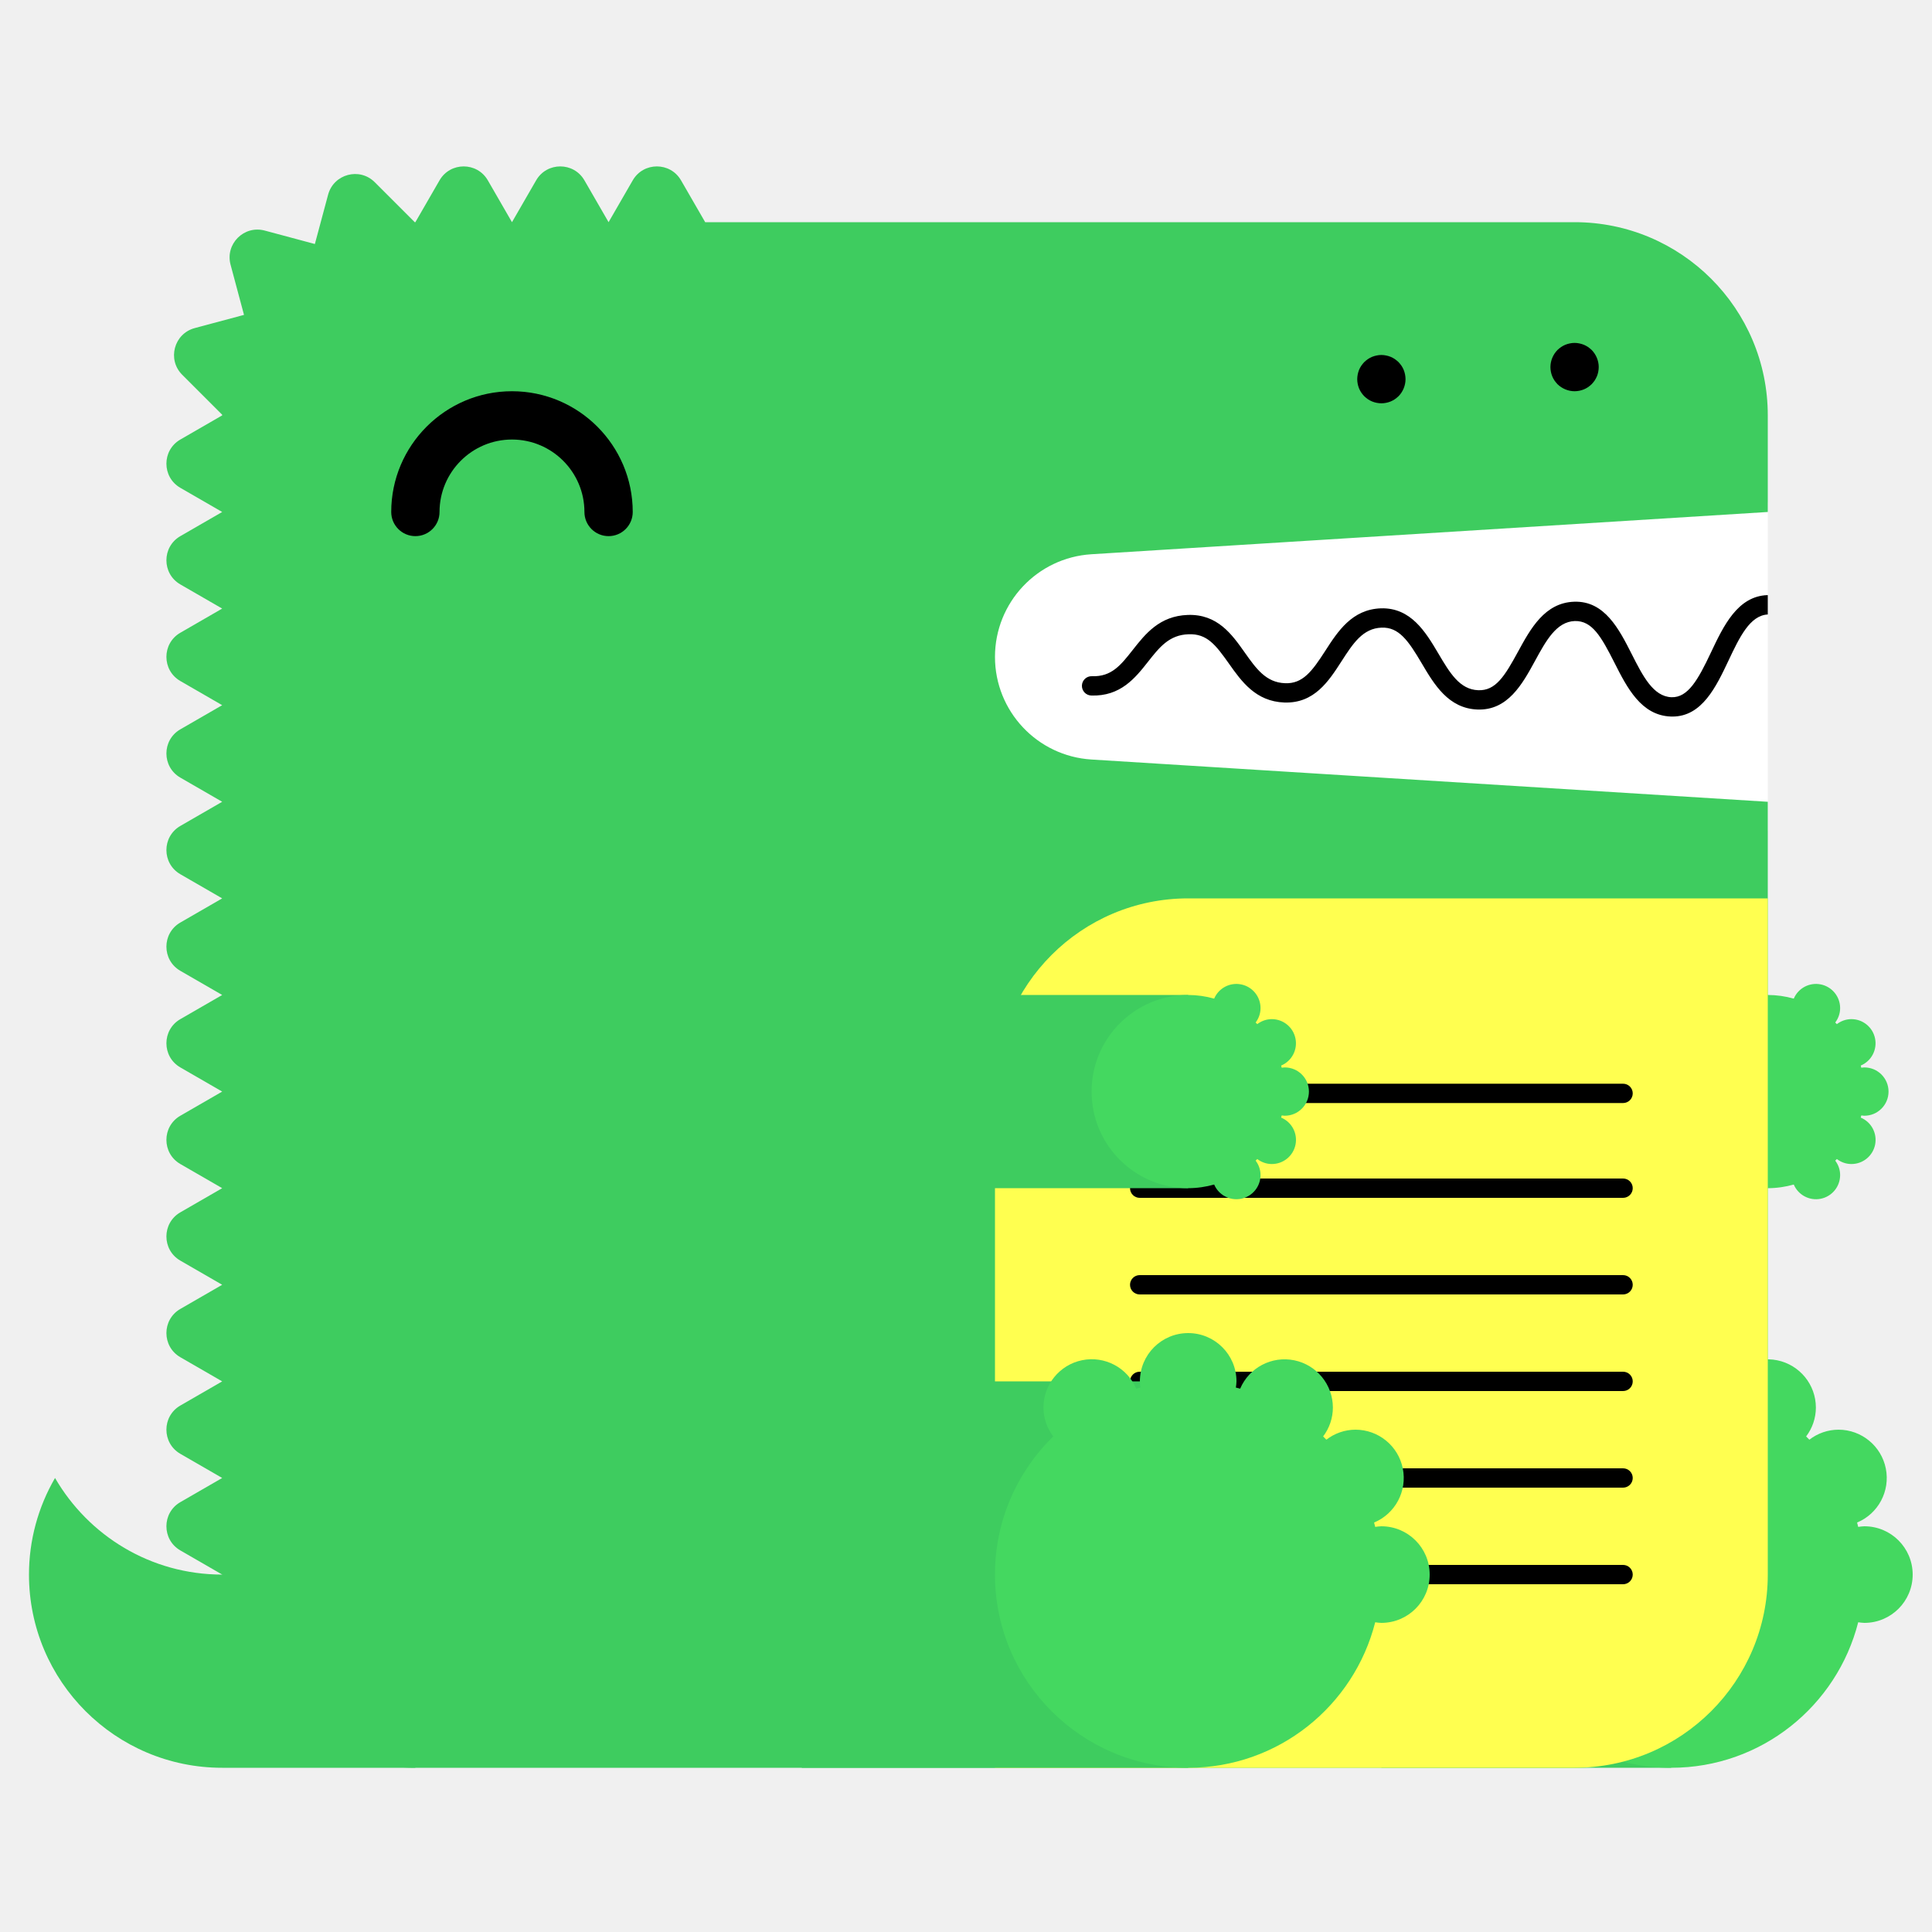
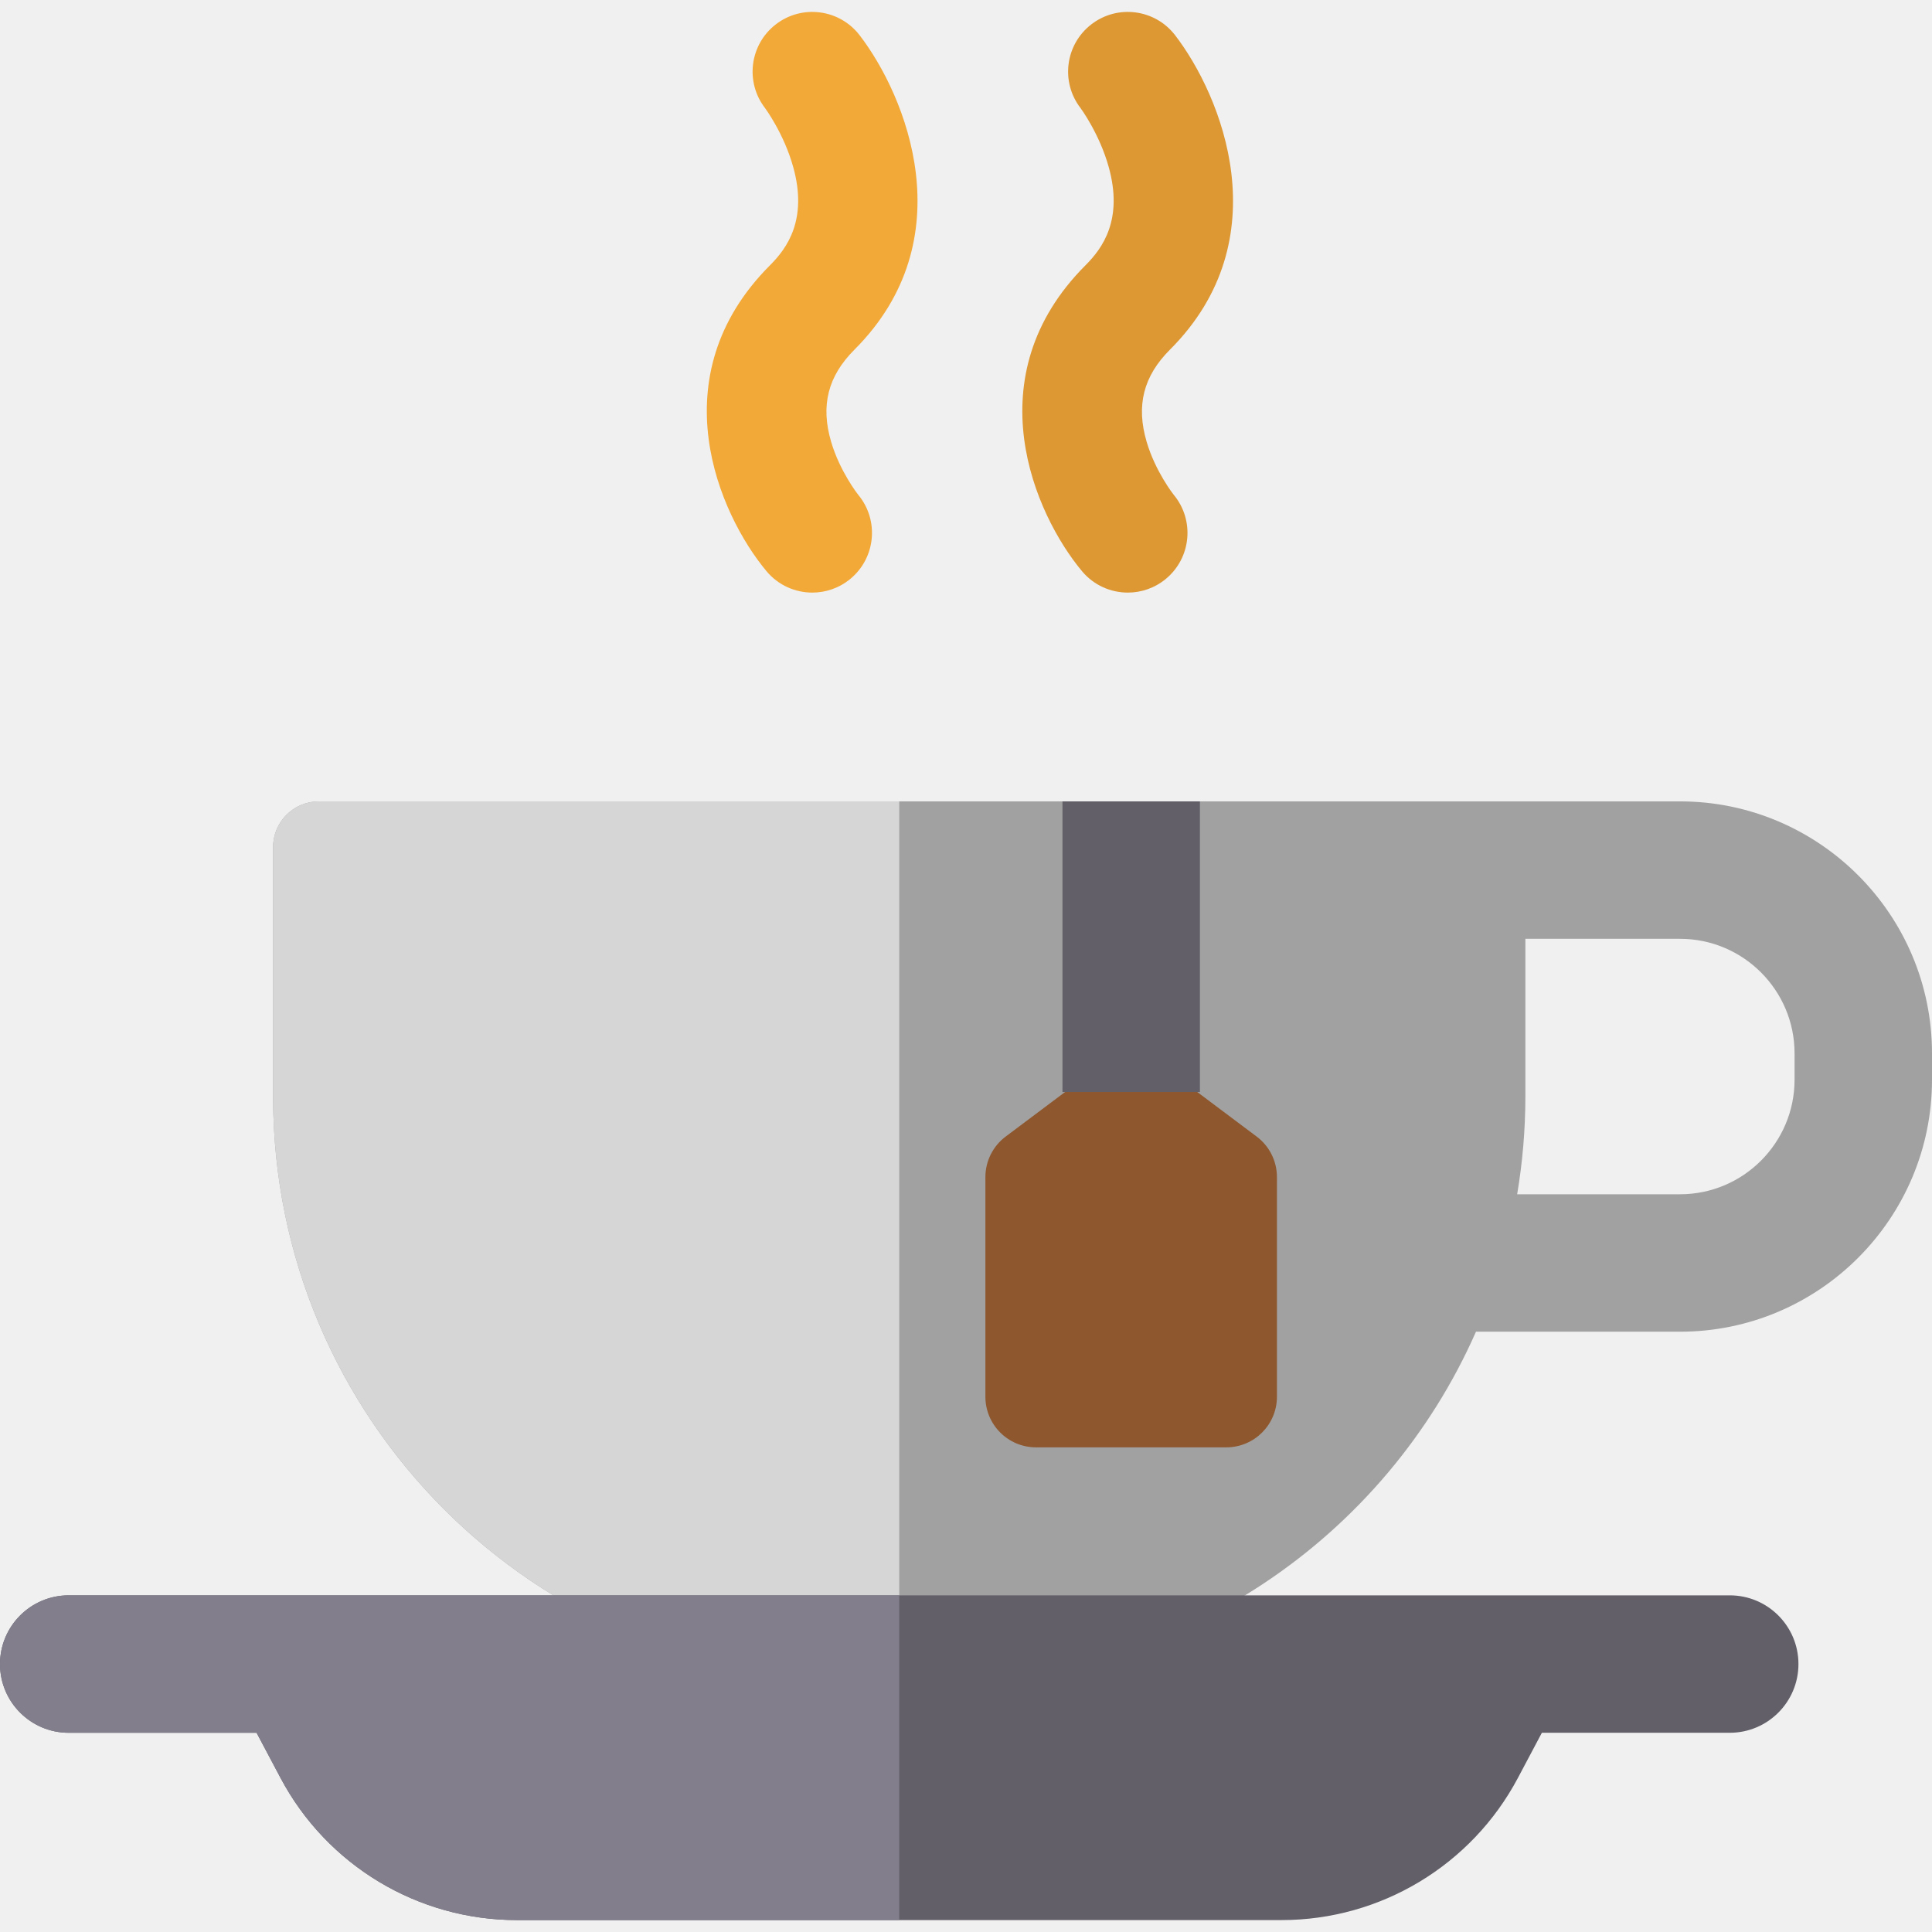
- <svg xmlns="http://www.w3.org/2000/svg" width="200" height="200" viewBox="0 0 200 200">
-   <g fill="none" fill-rule="evenodd">
-     <path fill="#FFF" d="M99 52h84v34H99z" />
-     <path d="M23 163c-7.398 0-13.843-4.027-17.303-10A19.886 19.886 0 0 0 3 163c0 11.046 8.954 20 20 20h20v-20H23z" fill="#3ECC5F" />
-     <path d="M112.98 57.376L183 53V43c0-11.046-8.954-20-20-20H73l-2.5-4.33c-1.112-1.925-3.889-1.925-5 0L63 23l-2.5-4.33c-1.111-1.925-3.889-1.925-5 0L53 23l-2.5-4.33c-1.111-1.925-3.889-1.925-5 0L43 23c-.022 0-.042.003-.065.003l-4.142-4.141c-1.57-1.571-4.252-.853-4.828 1.294l-1.369 5.104-5.192-1.392c-2.148-.575-4.111 1.389-3.535 3.536l1.39 5.193-5.102 1.367c-2.148.576-2.867 3.259-1.296 4.83l4.142 4.142c0 .021-.003.042-.003.064l-4.33 2.5c-1.925 1.111-1.925 3.889 0 5L23 53l-4.33 2.5c-1.925 1.111-1.925 3.889 0 5L23 63l-4.33 2.5c-1.925 1.111-1.925 3.889 0 5L23 73l-4.33 2.5c-1.925 1.111-1.925 3.889 0 5L23 83l-4.33 2.5c-1.925 1.111-1.925 3.889 0 5L23 93l-4.33 2.5c-1.925 1.111-1.925 3.889 0 5L23 103l-4.33 2.5c-1.925 1.111-1.925 3.889 0 5L23 113l-4.33 2.5c-1.925 1.111-1.925 3.889 0 5L23 123l-4.33 2.5c-1.925 1.111-1.925 3.889 0 5L23 133l-4.33 2.5c-1.925 1.111-1.925 3.889 0 5L23 143l-4.33 2.5c-1.925 1.111-1.925 3.889 0 5L23 153l-4.33 2.5c-1.925 1.111-1.925 3.889 0 5L23 163c0 11.046 8.954 20 20 20h120c11.046 0 20-8.954 20-20V83l-70.02-4.376A10.645 10.645 0 0 1 103 68c0-5.621 4.37-10.273 9.98-10.624" fill="#3ECC5F" />
-     <path fill="#3ECC5F" d="M143 183h30v-40h-30z" />
-     <path d="M193 158c-.219 0-.428.037-.639.064-.038-.15-.074-.301-.116-.451A5 5 0 0 0 190.32 148a4.96 4.96 0 0 0-3.016 1.036 26.531 26.531 0 0 0-.335-.336 4.955 4.955 0 0 0 1.011-2.987 5 5 0 0 0-9.599-1.959c-.148-.042-.297-.077-.445-.115.027-.211.064-.42.064-.639a5 5 0 0 0-5-5 5 5 0 0 0-5 5c0 .219.037.428.064.639-.148.038-.297.073-.445.115a4.998 4.998 0 0 0-9.599 1.959c0 1.125.384 2.151 1.011 2.987-3.717 3.632-6.031 8.693-6.031 14.3 0 11.046 8.954 20 20 20 9.339 0 17.16-6.41 19.361-15.064.211.027.42.064.639.064a5 5 0 0 0 5-5 5 5 0 0 0-5-5" fill="#44D860" />
-     <path fill="#3ECC5F" d="M153 123h30v-20h-30z" />
-     <path d="M193 115.5a2.5 2.5 0 1 0 0-5c-.109 0-.214.019-.319.032-.02-.075-.037-.15-.058-.225a2.501 2.501 0 0 0-.963-4.807c-.569 0-1.088.197-1.508.518a6.653 6.653 0 0 0-.168-.168c.314-.417.506-.931.506-1.494a2.5 2.5 0 0 0-4.8-.979A9.987 9.987 0 0 0 183 103c-5.522 0-10 4.478-10 10s4.478 10 10 10c.934 0 1.833-.138 2.69-.377a2.5 2.5 0 0 0 4.8-.979c0-.563-.192-1.077-.506-1.494.057-.055.113-.111.168-.168.42.321.939.518 1.508.518a2.5 2.5 0 0 0 .963-4.807c.021-.074.038-.15.058-.225.105.013.21.032.319.032" fill="#44D860" />
-     <path d="M63 55.5a2.5 2.5 0 0 1-2.5-2.5c0-4.136-3.364-7.5-7.5-7.5s-7.5 3.364-7.5 7.5a2.5 2.5 0 1 1-5 0c0-6.893 5.607-12.5 12.5-12.5S65.5 46.107 65.5 53a2.5 2.5 0 0 1-2.5 2.5" fill="#000" />
-     <path d="M103 183h60c11.046 0 20-8.954 20-20V93h-60c-11.046 0-20 8.954-20 20v70z" fill="#FFFF50" />
-     <path d="M168.02 124h-50.04a1 1 0 1 1 0-2h50.04a1 1 0 1 1 0 2m0 20h-50.04a1 1 0 1 1 0-2h50.04a1 1 0 1 1 0 2m0 20h-50.04a1 1 0 1 1 0-2h50.04a1 1 0 1 1 0 2m0-49.814h-50.04a1 1 0 1 1 0-2h50.04a1 1 0 1 1 0 2m0 19.814h-50.04a1 1 0 1 1 0-2h50.04a1 1 0 1 1 0 2m0 20h-50.04a1 1 0 1 1 0-2h50.04a1 1 0 1 1 0 2M183 61.611c-.012 0-.022-.006-.034-.005-3.09.105-4.552 3.196-5.842 5.923-1.346 2.85-2.387 4.703-4.093 4.647-1.889-.068-2.969-2.202-4.113-4.46-1.314-2.594-2.814-5.536-5.963-5.426-3.046.104-4.513 2.794-5.807 5.167-1.377 2.528-2.314 4.065-4.121 3.994-1.927-.07-2.951-1.805-4.136-3.813-1.321-2.236-2.848-4.75-5.936-4.664-2.994.103-4.465 2.385-5.763 4.4-1.373 2.13-2.335 3.428-4.165 3.351-1.973-.07-2.992-1.51-4.171-3.177-1.324-1.873-2.816-3.993-5.895-3.89-2.928.1-4.399 1.97-5.696 3.618-1.232 1.564-2.194 2.802-4.229 2.724a1 1 0 0 0-.072 2c3.017.101 4.545-1.8 5.872-3.487 1.177-1.496 2.193-2.787 4.193-2.855 1.926-.082 2.829 1.115 4.195 3.045 1.297 1.834 2.769 3.914 5.731 4.021 3.103.104 4.596-2.215 5.918-4.267 1.182-1.834 2.202-3.417 4.15-3.484 1.793-.067 2.769 1.35 4.145 3.681 1.297 2.197 2.766 4.686 5.787 4.796 3.125.108 4.634-2.62 5.949-5.035 1.139-2.088 2.214-4.06 4.119-4.126 1.793-.042 2.728 1.595 4.111 4.33 1.292 2.553 2.757 5.445 5.825 5.556l.169.003c3.064 0 4.518-3.075 5.805-5.794 1.139-2.41 2.217-4.68 4.067-4.773v-2z" fill="#000" />
-     <path fill="#3ECC5F" d="M83 183h40v-40H83z" />
-     <path d="M143 158c-.219 0-.428.037-.639.064-.038-.15-.074-.301-.116-.451A5 5 0 0 0 140.32 148a4.96 4.96 0 0 0-3.016 1.036 26.531 26.531 0 0 0-.335-.336 4.955 4.955 0 0 0 1.011-2.987 5 5 0 0 0-9.599-1.959c-.148-.042-.297-.077-.445-.115.027-.211.064-.42.064-.639a5 5 0 0 0-5-5 5 5 0 0 0-5 5c0 .219.037.428.064.639-.148.038-.297.073-.445.115a4.998 4.998 0 0 0-9.599 1.959c0 1.125.384 2.151 1.011 2.987-3.717 3.632-6.031 8.693-6.031 14.3 0 11.046 8.954 20 20 20 9.339 0 17.16-6.41 19.361-15.064.211.027.42.064.639.064a5 5 0 0 0 5-5 5 5 0 0 0-5-5" fill="#44D860" />
-     <path fill="#3ECC5F" d="M83 123h40v-20H83z" />
-     <path d="M133 115.5a2.5 2.5 0 1 0 0-5c-.109 0-.214.019-.319.032-.02-.075-.037-.15-.058-.225a2.501 2.501 0 0 0-.963-4.807c-.569 0-1.088.197-1.508.518a6.653 6.653 0 0 0-.168-.168c.314-.417.506-.931.506-1.494a2.5 2.5 0 0 0-4.8-.979A9.987 9.987 0 0 0 123 103c-5.522 0-10 4.478-10 10s4.478 10 10 10c.934 0 1.833-.138 2.69-.377a2.5 2.5 0 0 0 4.8-.979c0-.563-.192-1.077-.506-1.494.057-.055.113-.111.168-.168.42.321.939.518 1.508.518a2.5 2.5 0 0 0 .963-4.807c.021-.074.038-.15.058-.225.105.013.21.032.319.032" fill="#44D860" />
-     <path d="M143 41.75c-.16 0-.33-.02-.49-.05a2.52 2.52 0 0 1-.47-.14c-.15-.06-.29-.14-.431-.23-.13-.09-.259-.2-.38-.31-.109-.12-.219-.24-.309-.38s-.17-.28-.231-.43a2.619 2.619 0 0 1-.189-.96c0-.16.02-.33.05-.49.03-.16.08-.31.139-.47.061-.15.141-.29.231-.43.09-.13.2-.26.309-.38.121-.11.25-.22.38-.31.141-.09.281-.17.431-.23.149-.06.31-.11.47-.14.32-.07.65-.07.98 0 .159.03.32.08.47.14.149.06.29.14.43.23.13.09.259.2.38.31.11.12.22.25.31.38.09.14.17.28.23.43.06.16.11.31.14.47.029.16.05.33.05.49 0 .66-.271 1.31-.73 1.77-.121.11-.25.22-.38.31-.14.09-.281.17-.43.23a2.565 2.565 0 0 1-.96.19m20-1.25c-.66 0-1.3-.27-1.771-.73a3.802 3.802 0 0 1-.309-.38c-.09-.14-.17-.28-.231-.43a2.619 2.619 0 0 1-.189-.96c0-.66.27-1.3.729-1.77.121-.11.25-.22.38-.31.141-.09.281-.17.431-.23.149-.06.31-.11.47-.14.32-.07.66-.07.98 0 .159.03.32.08.47.14.149.06.29.14.43.23.13.09.259.2.38.31.459.47.73 1.11.73 1.77 0 .16-.021.33-.05.49-.03.16-.08.32-.14.47-.07.15-.14.29-.23.43-.09.13-.2.26-.31.38-.121.11-.25.22-.38.31-.14.09-.281.17-.43.23a2.565 2.565 0 0 1-.96.19" fill="#000" />
+ <svg xmlns="http://www.w3.org/2000/svg" version="1.1" id="Layer_1" viewBox="0 0 512 512" xml:space="preserve">
+   <path style="fill:#A1A1A1;" d="M445.226,212.375h-40.986l0,0H84.508c-6.705,0-12.141,5.435-12.141,12.141v66.027  c0,85.49,69.304,154.794,154.794,154.794h22.287c63.298,0,117.711-37.998,141.702-92.422h54.077  c36.819,0,66.774-29.955,66.774-66.774v-6.992C512,242.33,482.045,212.375,445.226,212.375z M475.578,286.14  c0,16.736-13.616,30.352-30.352,30.352h-43.163c1.424-8.439,2.177-17.105,2.177-25.949v-41.746h40.986  c16.736,0,30.352,13.616,30.352,30.352V286.14z" />
+   <path style="fill:#D6D6D6;" d="M84.508,212.374h153.796l0.001,232.961H227.16c-85.49,0-154.794-69.304-154.794-154.794v-66.028  C72.367,217.811,77.803,212.374,84.508,212.374z" />
+   <path style="fill:#8E572E;" d="M266.508,301.206l25.216-18.913c4.769-3.577,11.326-3.577,16.096,0l25.216,18.913  c3.378,2.533,5.365,6.509,5.365,10.73v58.212c0,7.408-6.005,13.413-13.413,13.413h-50.434c-7.408,0-13.413-6.005-13.413-13.413  v-58.212C261.143,307.715,263.131,303.74,266.508,301.206z" />
+   <g>
+     <rect x="281.566" y="212.377" style="fill:#625F69;" width="36.422" height="77.02" />
+     <path style="fill:#625F69;" d="M458.397,422.782H18.211C8.154,422.782,0,430.935,0,440.993c0,10.057,8.154,18.211,18.211,18.211   h49.784l6.351,11.967c12.299,23.179,36.393,37.67,62.633,37.67h101.326H339.63c26.24,0,50.334-14.491,62.632-37.67l6.35-11.967   h49.784c10.057,0,18.211-8.154,18.211-18.211C476.608,430.935,468.454,422.782,458.397,422.782z" />
  </g>
+   <path style="fill:#827E8C;" d="M238.304,459.204v-36.422H18.211C8.154,422.782,0,430.935,0,440.993  c0,10.057,8.154,18.211,18.211,18.211h49.784l6.351,11.967c12.299,23.179,36.393,37.67,62.633,37.67h101.326L238.304,459.204z" />
+   <path style="fill:#F3A938;" d="M215.274,157.044c-4.533,0-9.031-1.938-12.16-5.692c-12.595-15.114-28.601-51.51,0.968-81.078  c4.487-4.487,10.005-12.065,6.131-26.009c-2.46-8.859-7.435-15.579-7.484-15.643c-5.327-6.925-4.031-16.855,2.893-22.182  s16.855-4.031,22.182,2.894c12.325,16.022,27.904,54.055-1.352,83.312c-7.054,7.054-9.023,14.814-6.197,24.422  c2.326,7.907,7.117,13.976,7.164,14.032c5.592,6.711,4.686,16.685-2.026,22.278C222.434,155.842,218.843,157.044,215.274,157.044z" />
+   <path style="fill:#DE9833;" d="M298.885,157.044c-4.533,0-9.031-1.938-12.16-5.692c-12.595-15.114-28.601-51.51,0.968-81.078  c4.487-4.487,10.005-12.065,6.131-26.009c-2.46-8.859-7.435-15.579-7.483-15.643c-5.327-6.925-4.031-16.855,2.893-22.182  c6.925-5.327,16.856-4.031,22.182,2.894c12.325,16.022,27.904,54.055-1.352,83.312c-7.054,7.054-9.023,14.814-6.197,24.422  c2.325,7.907,7.117,13.976,7.163,14.032c5.592,6.711,4.686,16.685-2.026,22.278C306.047,155.842,302.454,157.044,298.885,157.044z" />
</svg>
